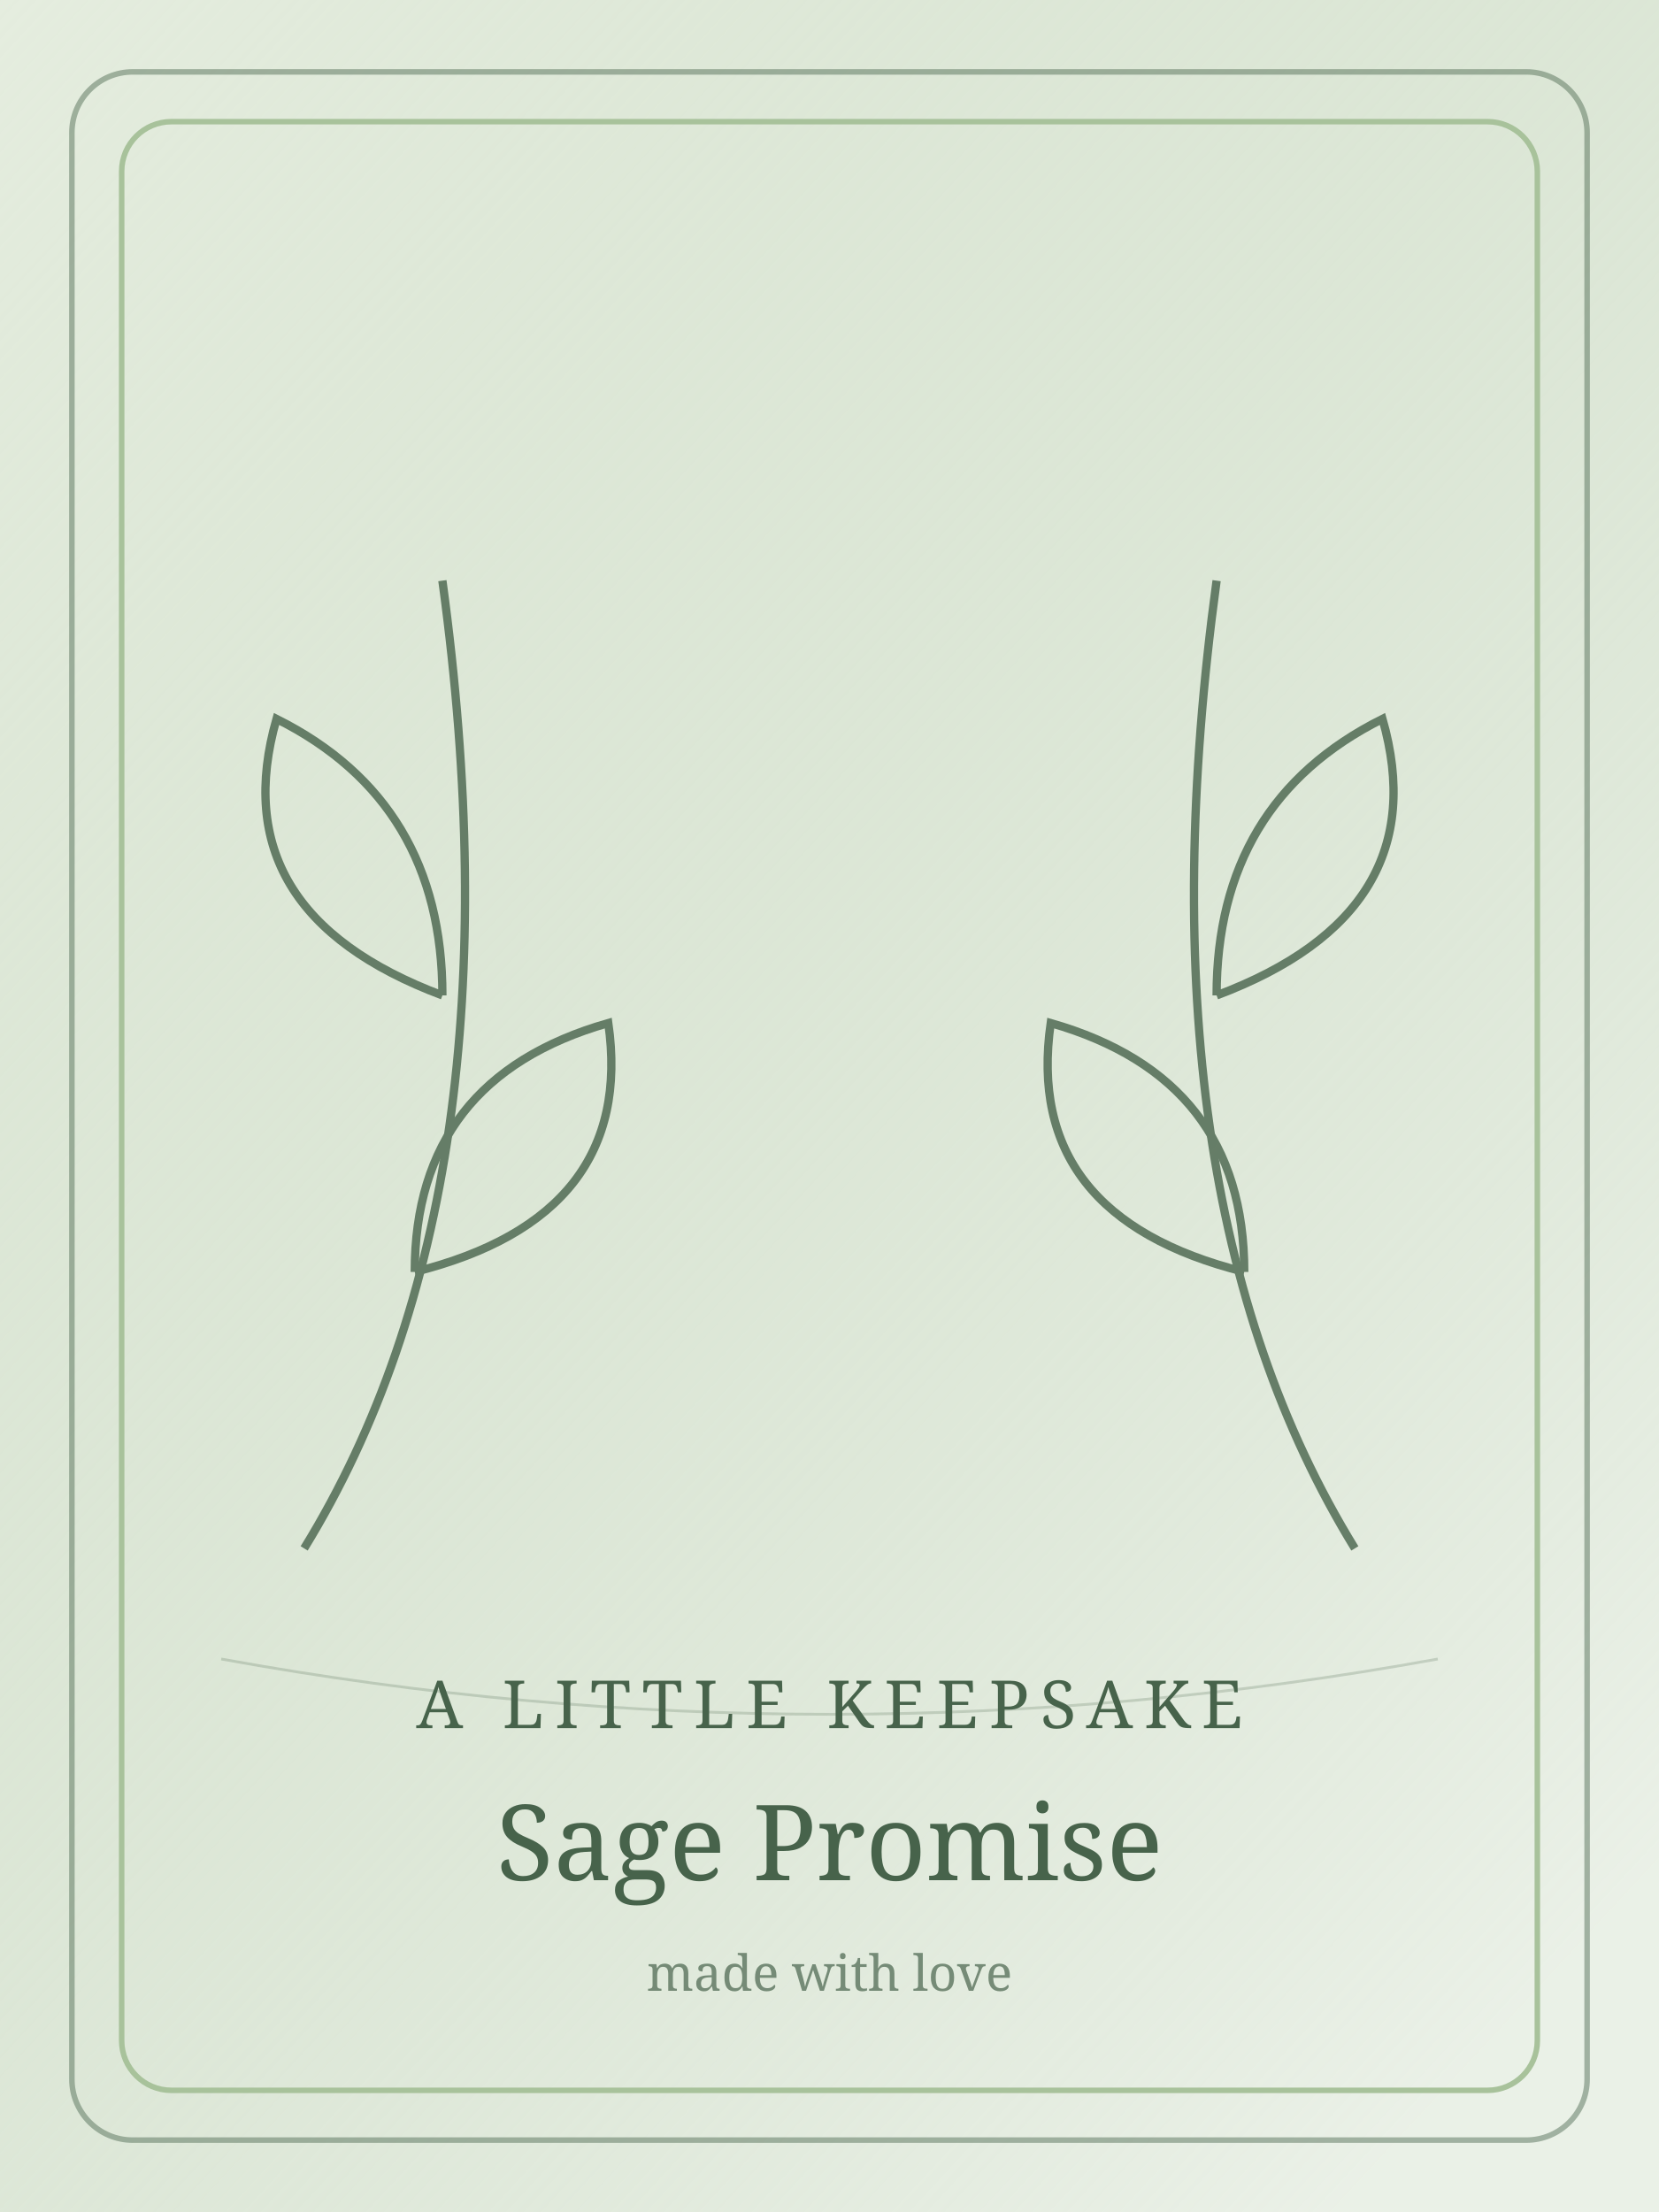
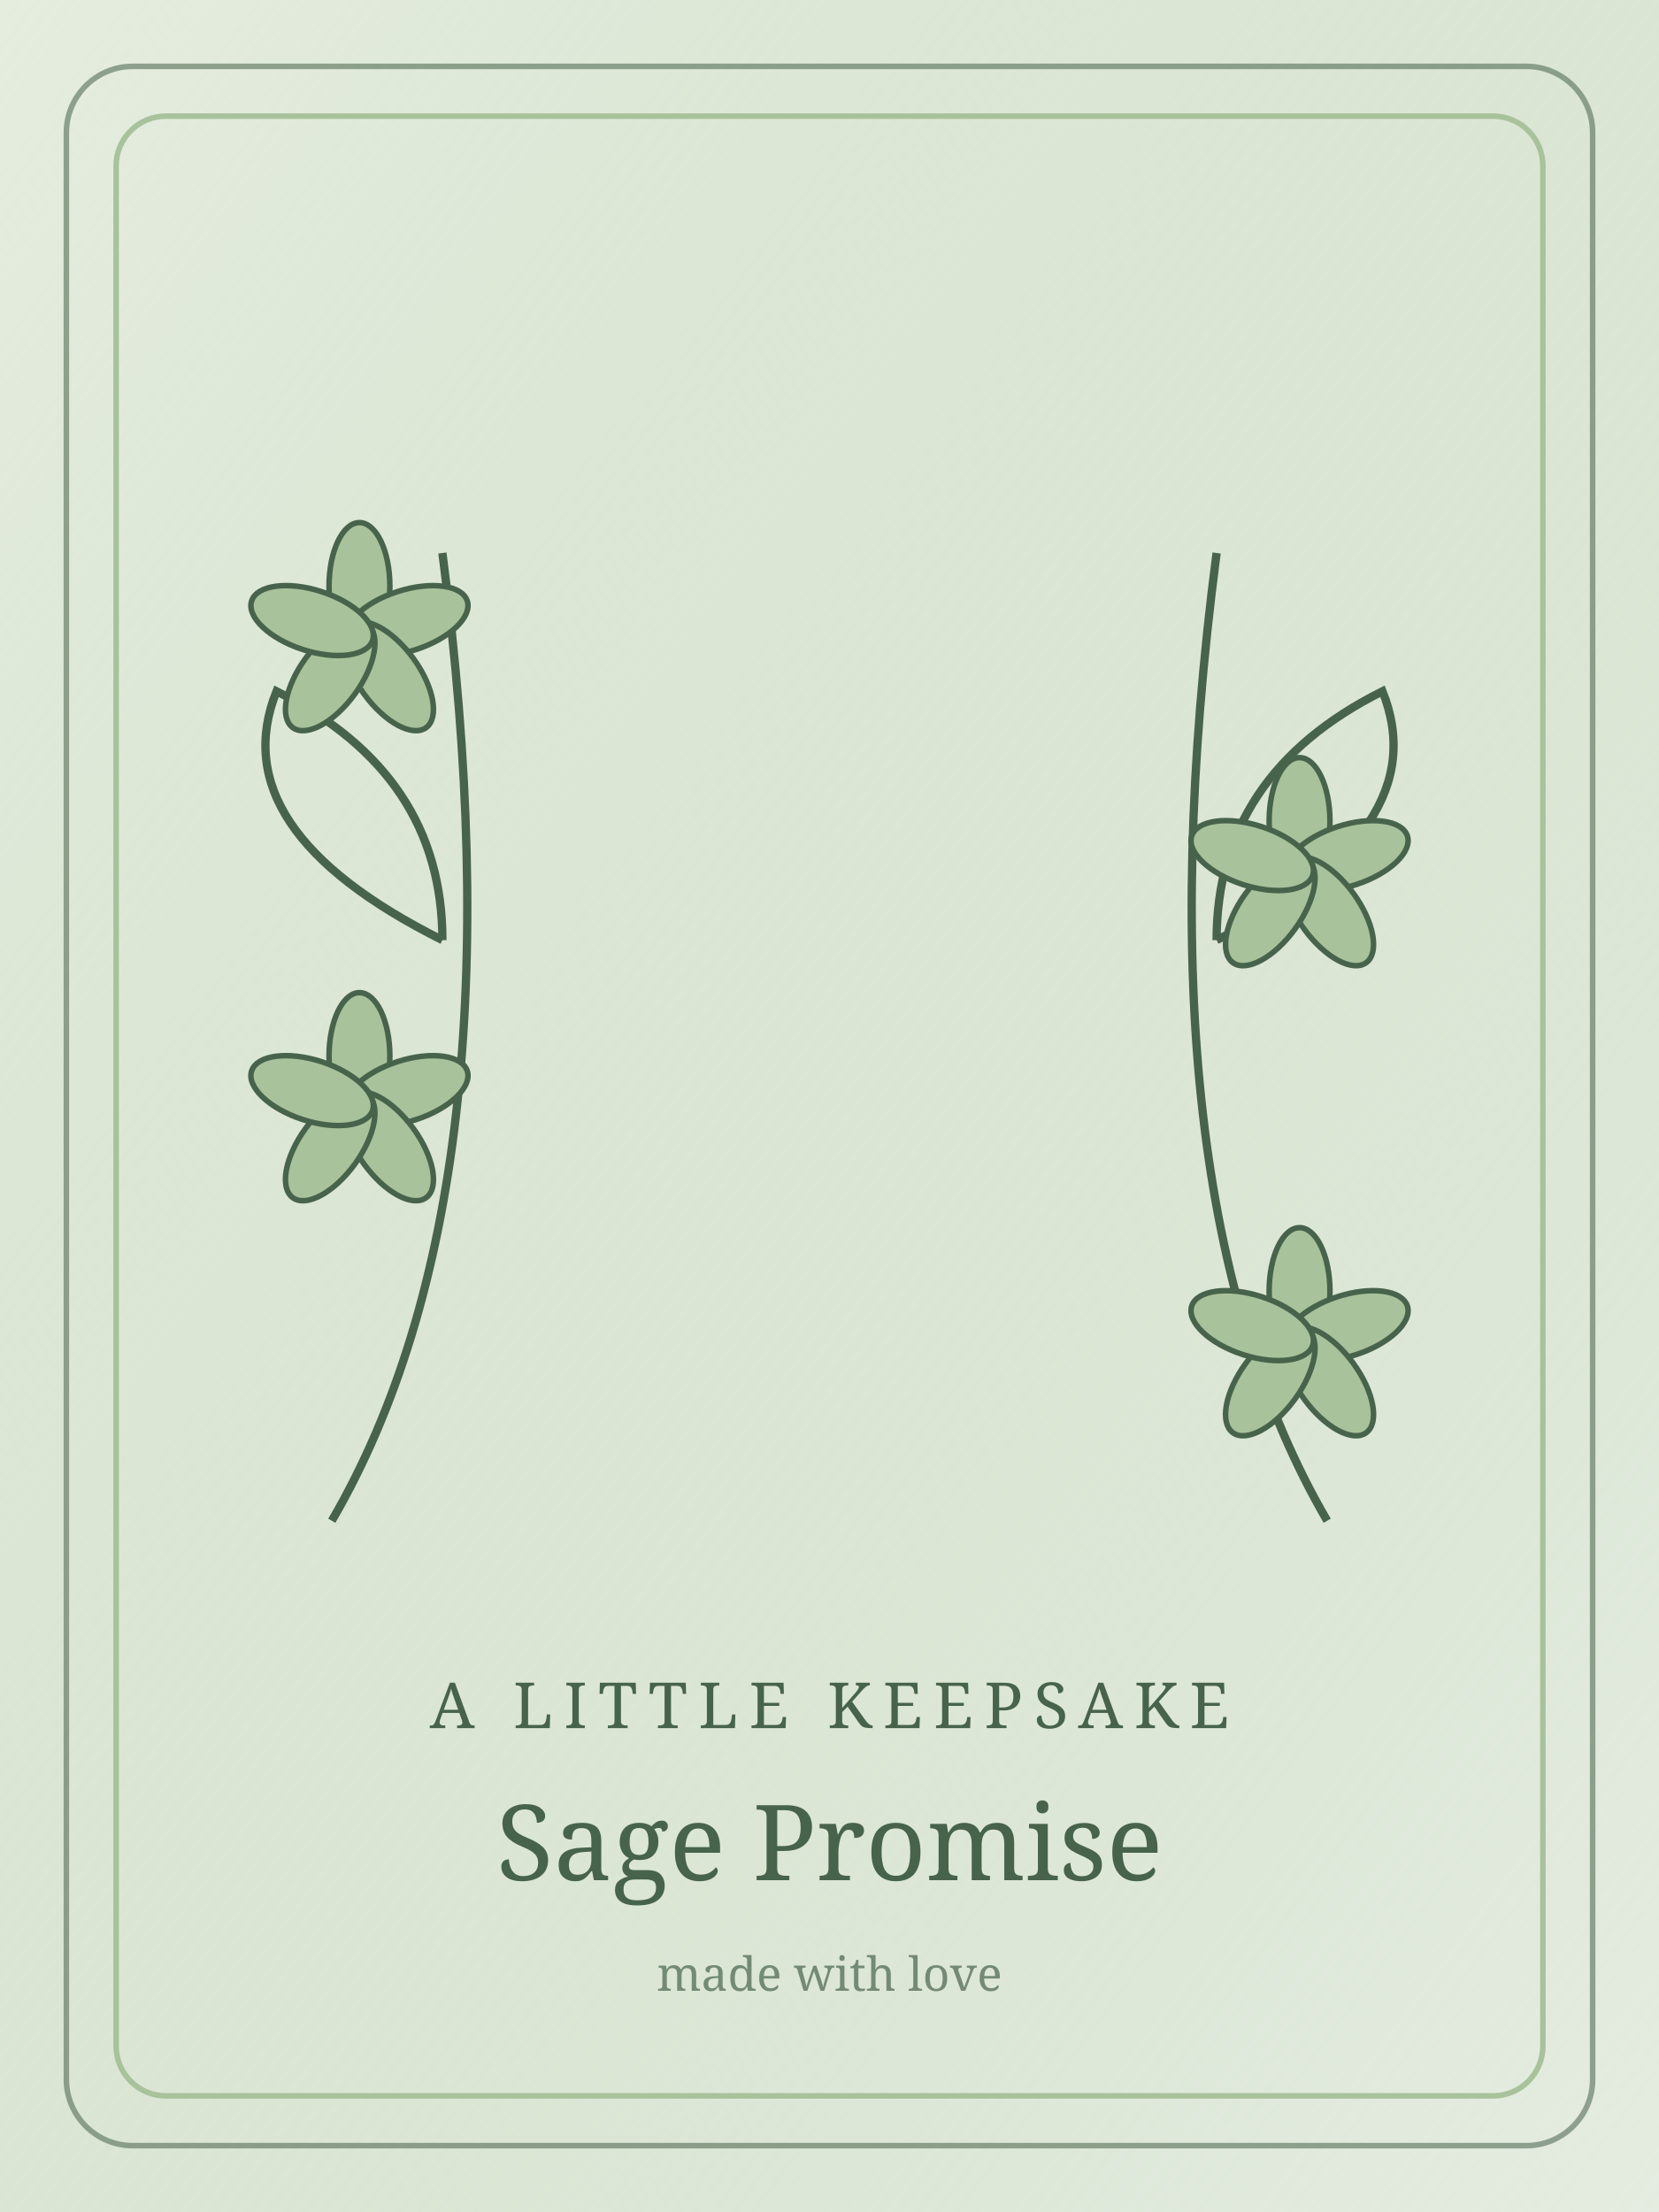
<svg xmlns="http://www.w3.org/2000/svg" viewBox="0 0 600 800">
  <defs>
-     <linearGradient id="bg" x1="0" y1="0" x2="0.8" y2="1">
+     <linearGradient id="g" x1="0" y1="0" x2="1" y2="1">
      <stop stop-color="#e5eddf" />
-       <stop offset="1" stop-color="#a8c29b" stop-opacity=".24" />
+       <stop offset="1" stop-color="#a8c29b" stop-opacity=".3" />
    </linearGradient>
  </defs>
-   <rect width="600" height="800" fill="url(#bg)" />
-   <rect x="26" y="26" width="548" height="748" rx="22" fill="none" stroke="#47634b" stroke-width="2" opacity=".45" />
-   <rect x="44" y="44" width="512" height="712" rx="18" fill="none" stroke="#a8c29b" stroke-width="2" />
-   <g opacity=".8">
-     <g stroke="#47634b" fill="none" stroke-width="3">
-       <path d="M110 560 Q190 430 160 210 M490 560 Q410 430 440 210" />
-       <path d="M160 360 Q80 330 100 260 Q160 290 160 360 M440 360 Q520 330 500 260 Q440 290 440 360 M150 460 Q230 440 220 370 Q150 390 150 460 M450 460 Q370 440 380 370 Q450 390 450 460" />
+   <rect width="600" height="800" fill="url(#g)" />
+   <rect x="24" y="24" width="552" height="752" rx="24" fill="none" stroke="#47634b" opacity=".55" stroke-width="2" />
+   <rect x="42" y="42" width="516" height="716" rx="18" fill="none" stroke="#a8c29b" stroke-width="2" />
+   <g stroke="#47634b" stroke-width="3" fill="none">
+     <path d="M120 550 Q190 430 160 200 M480 550 Q410 430 440 200" />
+     <path d="M160 340 Q80 300 100 250 Q160 280 160 340 M440 340 Q520 300 500 250 Q440 280 440 340" />
+   </g>
+   <g fill="#a8c29b" stroke="#47634b" stroke-width="2">
+     <g transform="translate(130 230)">
+       <circle r="11" />
+       <ellipse rx="11" ry="23" transform="translate(0 -18)" />
+       <ellipse rx="11" ry="23" transform="rotate(72) translate(0 -18)" />
+       <ellipse rx="11" ry="23" transform="rotate(144) translate(0 -18)" />
+       <ellipse rx="11" ry="23" transform="rotate(216) translate(0 -18)" />
+       <ellipse rx="11" ry="23" transform="rotate(288) translate(0 -18)" />
+     </g>
+     <g transform="translate(470 315)">
+       <circle r="11" />
+       <ellipse rx="11" ry="23" transform="translate(0 -18)" />
+       <ellipse rx="11" ry="23" transform="rotate(72) translate(0 -18)" />
+       <ellipse rx="11" ry="23" transform="rotate(144) translate(0 -18)" />
+       <ellipse rx="11" ry="23" transform="rotate(216) translate(0 -18)" />
+       <ellipse rx="11" ry="23" transform="rotate(288) translate(0 -18)" />
+     </g>
+     <g transform="translate(130 400)">
+       <circle r="11" />
+       <ellipse rx="11" ry="23" transform="translate(0 -18)" />
+       <ellipse rx="11" ry="23" transform="rotate(72) translate(0 -18)" />
+       <ellipse rx="11" ry="23" transform="rotate(144) translate(0 -18)" />
+       <ellipse rx="11" ry="23" transform="rotate(216) translate(0 -18)" />
+       <ellipse rx="11" ry="23" transform="rotate(288) translate(0 -18)" />
+     </g>
+     <g transform="translate(470 485)">
+       <circle r="11" />
+       <ellipse rx="11" ry="23" transform="translate(0 -18)" />
+       <ellipse rx="11" ry="23" transform="rotate(72) translate(0 -18)" />
+       <ellipse rx="11" ry="23" transform="rotate(144) translate(0 -18)" />
+       <ellipse rx="11" ry="23" transform="rotate(216) translate(0 -18)" />
+       <ellipse rx="11" ry="23" transform="rotate(288) translate(0 -18)" />
    </g>
  </g>
-   <path d="M80 600 Q300 640 520 600" fill="none" stroke="#47634b" opacity=".22" />
-   <text x="300" y="625" text-anchor="middle" font-family="Georgia,serif" font-size="24" fill="#47634b" letter-spacing="4">A LITTLE KEEPSAKE</text>
+   <text x="300" y="625" text-anchor="middle" font-family="Georgia,serif" font-size="23" fill="#47634b" letter-spacing="4">A LITTLE KEEPSAKE</text>
  <text x="300" y="680" text-anchor="middle" font-family="Georgia,serif" font-size="38" fill="#47634b">Sage Promise</text>
-   <text x="300" y="720" text-anchor="middle" font-family="serif" font-size="18" fill="#47634b" opacity=".7">made with love</text>
+   <text x="300" y="720" text-anchor="middle" font-family="serif" font-size="17" fill="#47634b" opacity=".7">made with love</text>
</svg>
